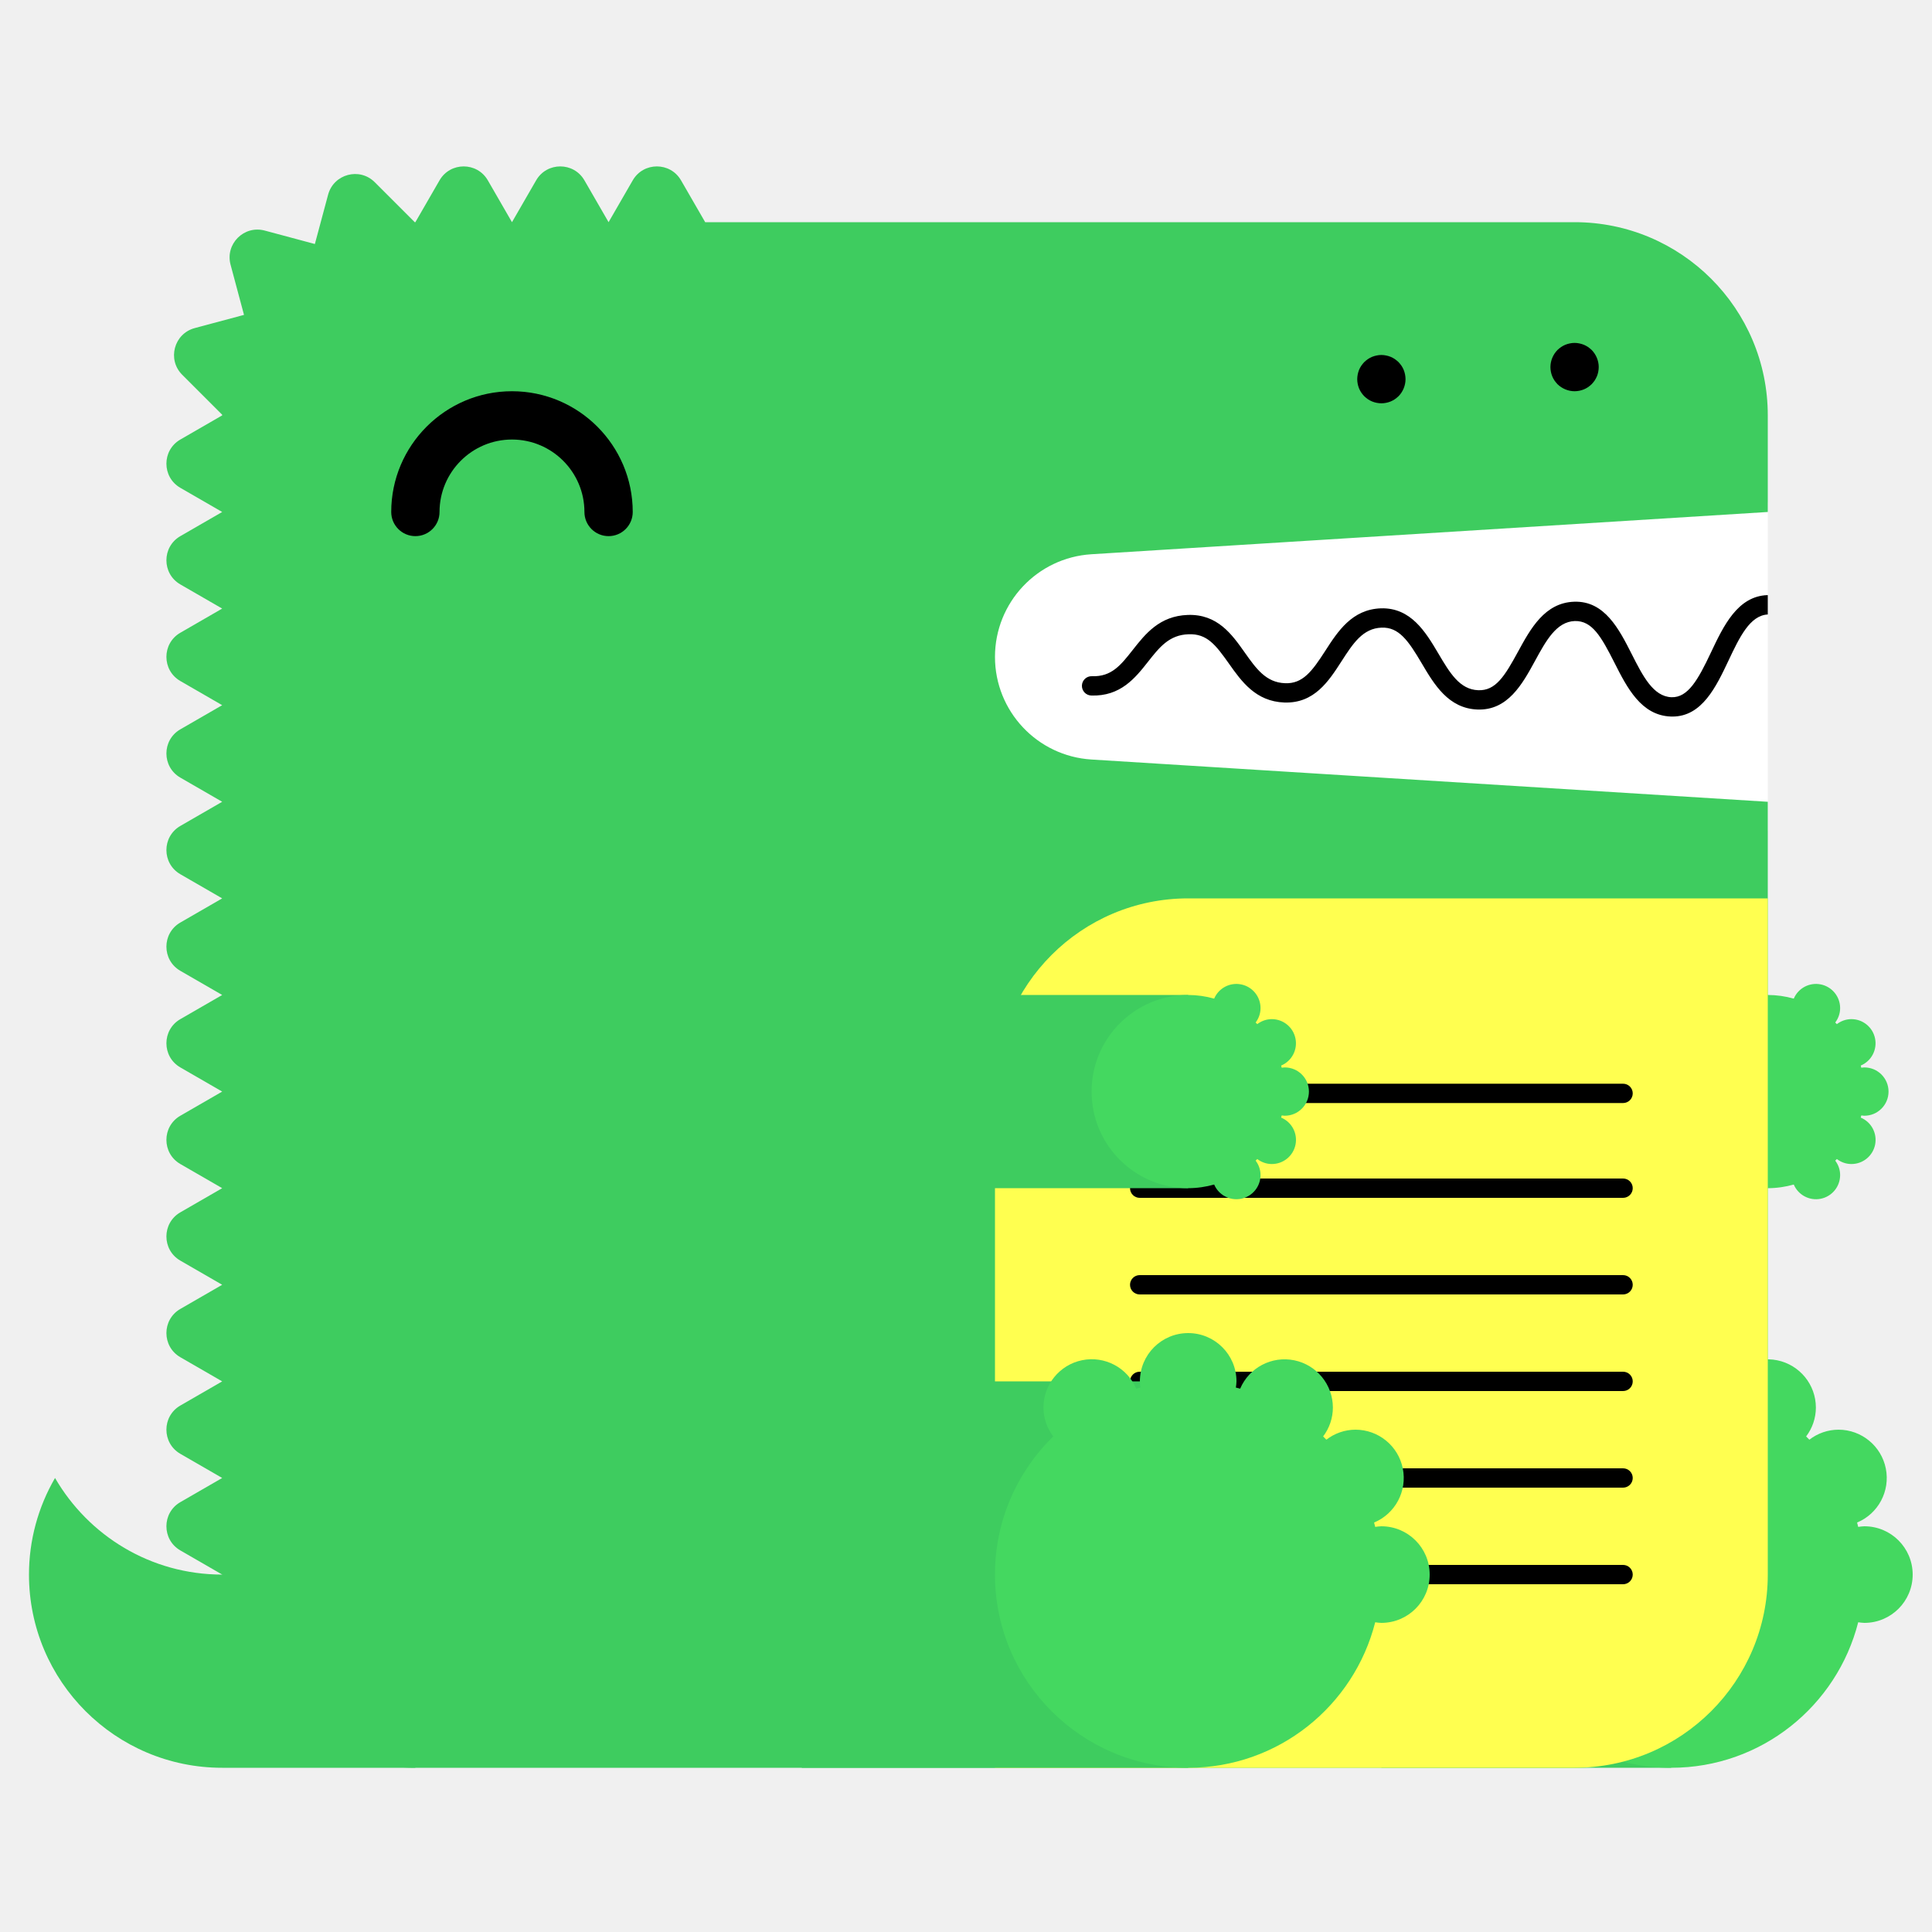
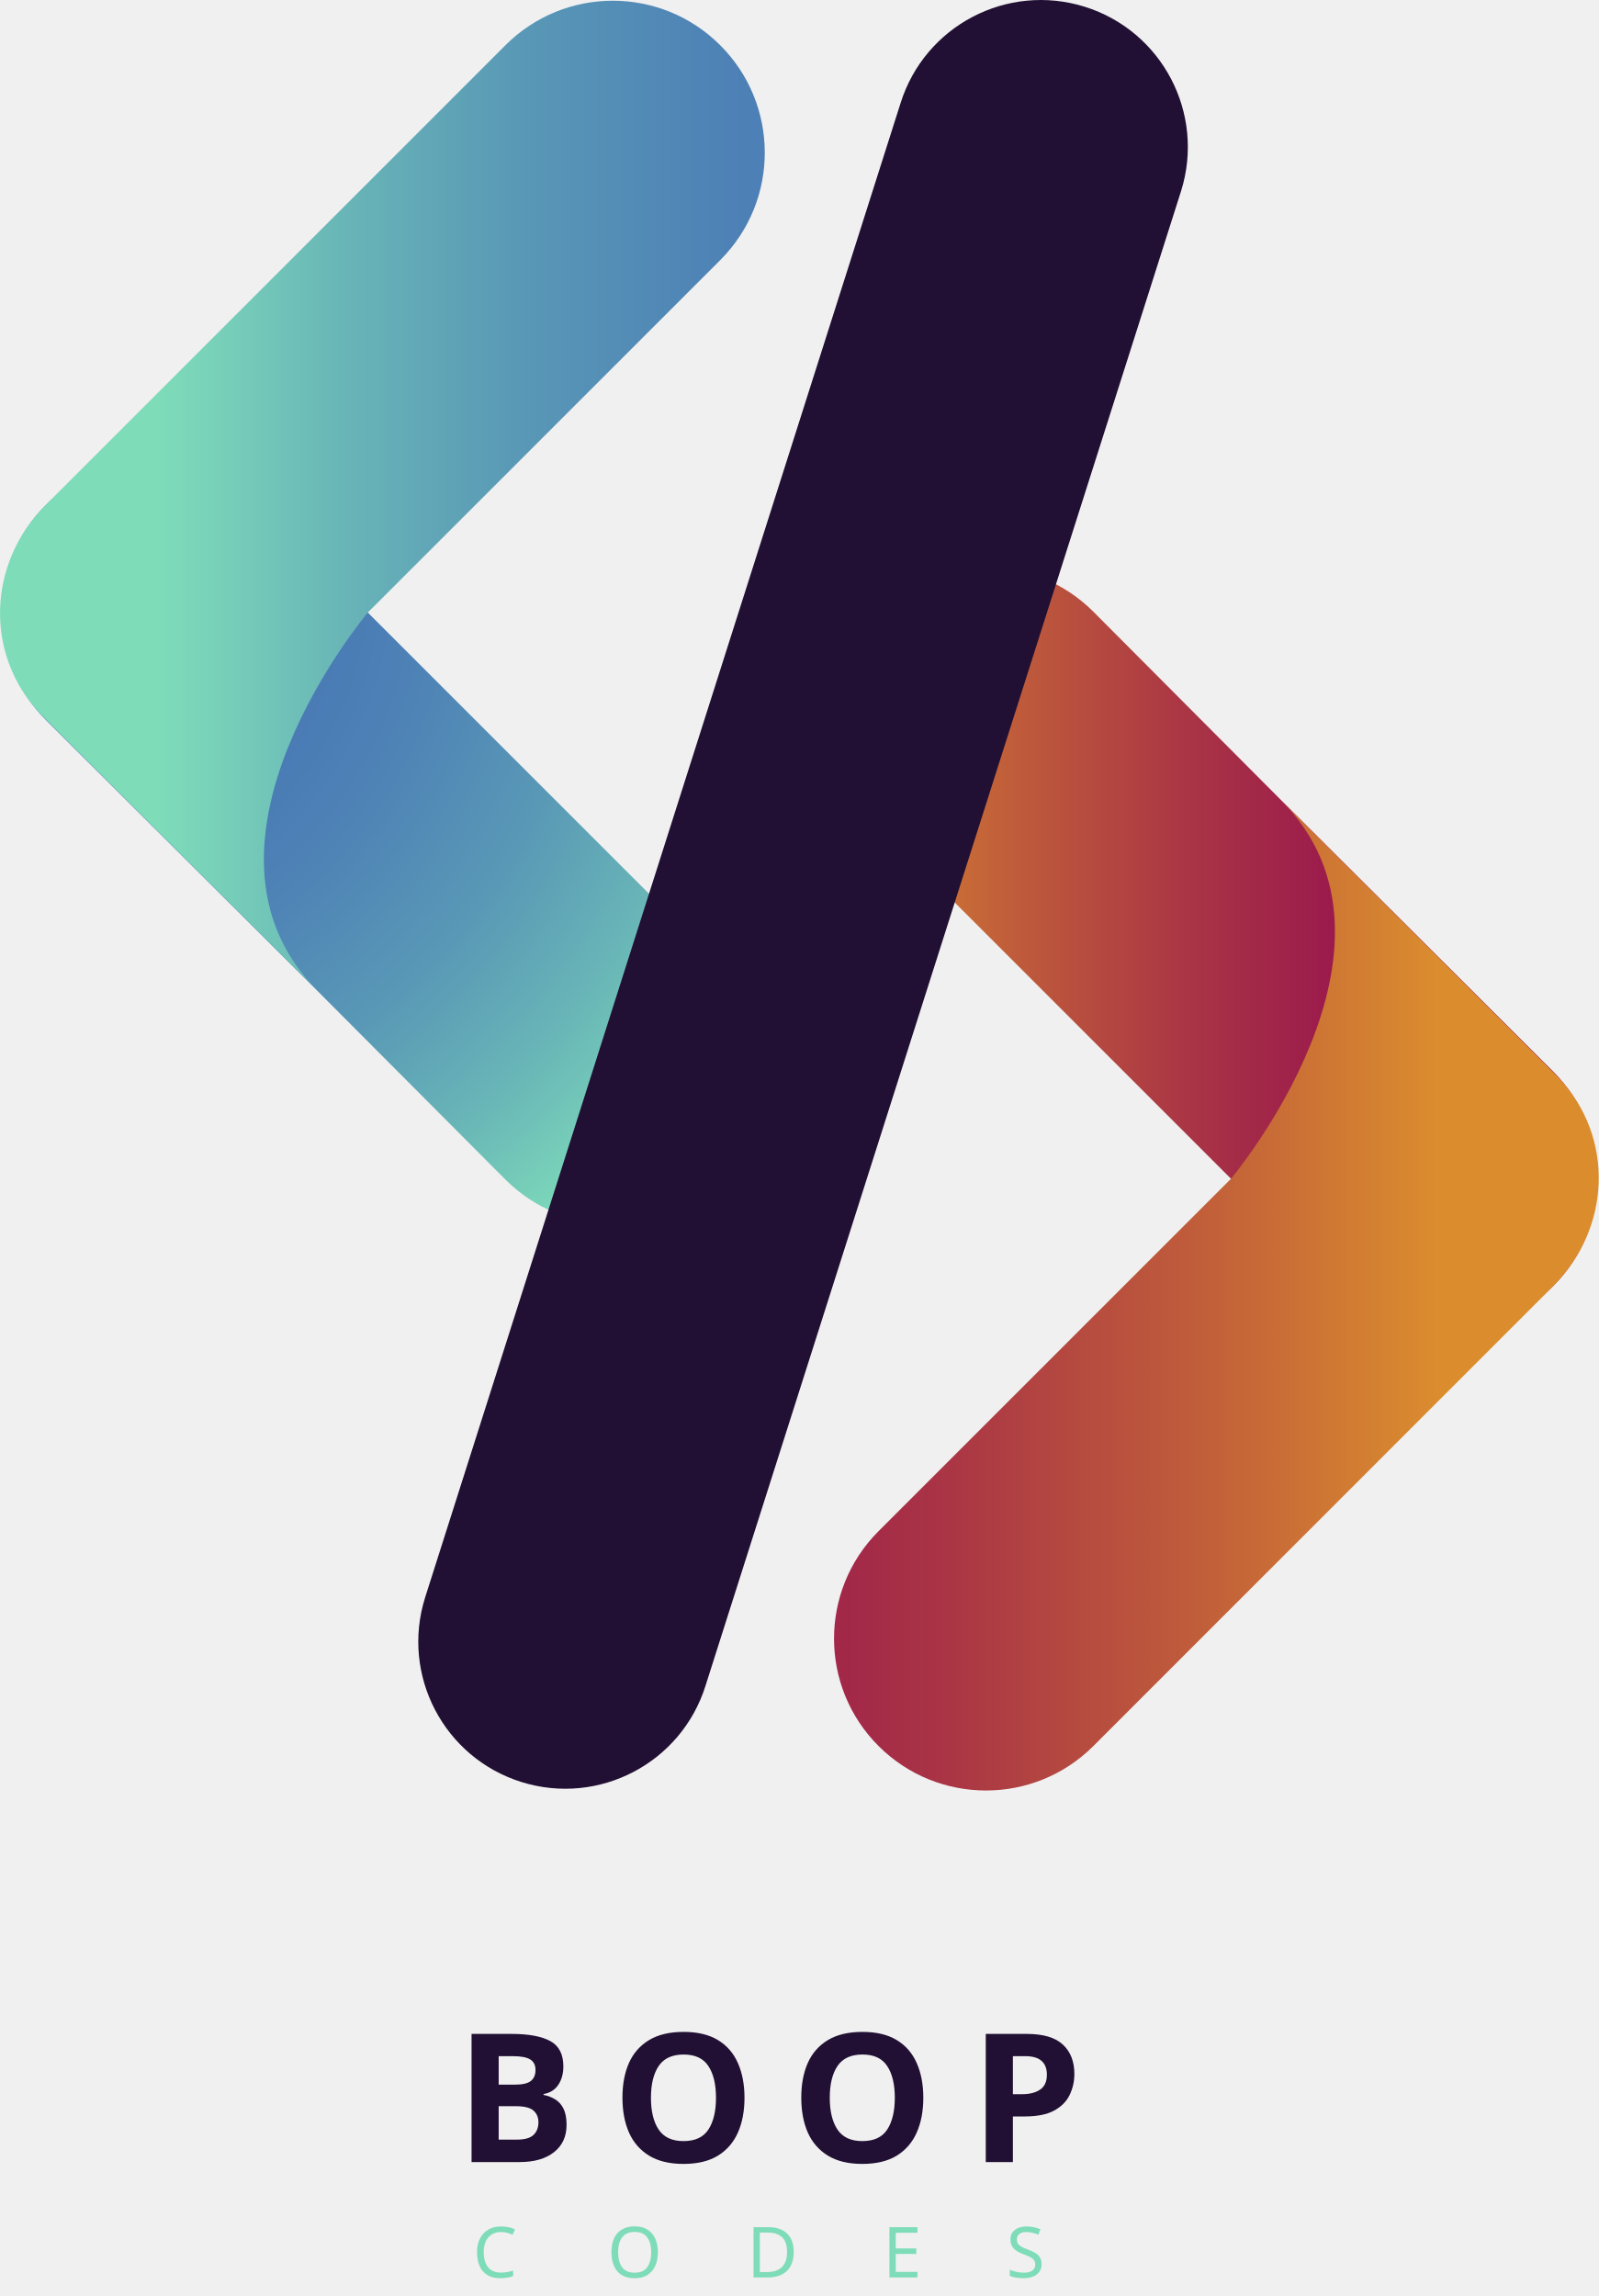
- <svg xmlns="http://www.w3.org/2000/svg" width="200" height="200" viewBox="0 0 200 200">
-   <g fill="none" fill-rule="evenodd">
-     <path fill="#FFF" d="M99 52h84v34H99z" />
-     <path d="M23 163c-7.398 0-13.843-4.027-17.303-10A19.886 19.886 0 0 0 3 163c0 11.046 8.954 20 20 20h20v-20H23z" fill="#3ECC5F" />
-     <path d="M112.98 57.376L183 53V43c0-11.046-8.954-20-20-20H73l-2.5-4.33c-1.112-1.925-3.889-1.925-5 0L63 23l-2.5-4.33c-1.111-1.925-3.889-1.925-5 0L53 23l-2.5-4.33c-1.111-1.925-3.889-1.925-5 0L43 23c-.022 0-.042.003-.065.003l-4.142-4.141c-1.57-1.571-4.252-.853-4.828 1.294l-1.369 5.104-5.192-1.392c-2.148-.575-4.111 1.389-3.535 3.536l1.39 5.193-5.102 1.367c-2.148.576-2.867 3.259-1.296 4.83l4.142 4.142c0 .021-.003.042-.003.064l-4.33 2.5c-1.925 1.111-1.925 3.889 0 5L23 53l-4.33 2.5c-1.925 1.111-1.925 3.889 0 5L23 63l-4.33 2.5c-1.925 1.111-1.925 3.889 0 5L23 73l-4.33 2.5c-1.925 1.111-1.925 3.889 0 5L23 83l-4.33 2.5c-1.925 1.111-1.925 3.889 0 5L23 93l-4.33 2.5c-1.925 1.111-1.925 3.889 0 5L23 103l-4.33 2.5c-1.925 1.111-1.925 3.889 0 5L23 113l-4.33 2.5c-1.925 1.111-1.925 3.889 0 5L23 123l-4.33 2.5c-1.925 1.111-1.925 3.889 0 5L23 133l-4.33 2.5c-1.925 1.111-1.925 3.889 0 5L23 143l-4.33 2.5c-1.925 1.111-1.925 3.889 0 5L23 153l-4.33 2.5c-1.925 1.111-1.925 3.889 0 5L23 163c0 11.046 8.954 20 20 20h120c11.046 0 20-8.954 20-20V83l-70.02-4.376A10.645 10.645 0 0 1 103 68c0-5.621 4.37-10.273 9.98-10.624" fill="#3ECC5F" />
-     <path fill="#3ECC5F" d="M143 183h30v-40h-30z" />
-     <path d="M193 158c-.219 0-.428.037-.639.064-.038-.15-.074-.301-.116-.451A5 5 0 0 0 190.32 148a4.96 4.96 0 0 0-3.016 1.036 26.531 26.531 0 0 0-.335-.336 4.955 4.955 0 0 0 1.011-2.987 5 5 0 0 0-9.599-1.959c-.148-.042-.297-.077-.445-.115.027-.211.064-.42.064-.639a5 5 0 0 0-5-5 5 5 0 0 0-5 5c0 .219.037.428.064.639-.148.038-.297.073-.445.115a4.998 4.998 0 0 0-9.599 1.959c0 1.125.384 2.151 1.011 2.987-3.717 3.632-6.031 8.693-6.031 14.3 0 11.046 8.954 20 20 20 9.339 0 17.16-6.41 19.361-15.064.211.027.42.064.639.064a5 5 0 0 0 5-5 5 5 0 0 0-5-5" fill="#44D860" />
-     <path fill="#3ECC5F" d="M153 123h30v-20h-30z" />
-     <path d="M193 115.5a2.5 2.5 0 1 0 0-5c-.109 0-.214.019-.319.032-.02-.075-.037-.15-.058-.225a2.501 2.501 0 0 0-.963-4.807c-.569 0-1.088.197-1.508.518a6.653 6.653 0 0 0-.168-.168c.314-.417.506-.931.506-1.494a2.5 2.5 0 0 0-4.8-.979A9.987 9.987 0 0 0 183 103c-5.522 0-10 4.478-10 10s4.478 10 10 10c.934 0 1.833-.138 2.69-.377a2.5 2.5 0 0 0 4.8-.979c0-.563-.192-1.077-.506-1.494.057-.055.113-.111.168-.168.42.321.939.518 1.508.518a2.5 2.5 0 0 0 .963-4.807c.021-.074.038-.15.058-.225.105.013.21.032.319.032" fill="#44D860" />
-     <path d="M63 55.5a2.5 2.5 0 0 1-2.5-2.5c0-4.136-3.364-7.5-7.5-7.5s-7.5 3.364-7.5 7.5a2.5 2.5 0 1 1-5 0c0-6.893 5.607-12.5 12.5-12.5S65.5 46.107 65.5 53a2.5 2.5 0 0 1-2.5 2.5" fill="#000" />
-     <path d="M103 183h60c11.046 0 20-8.954 20-20V93h-60c-11.046 0-20 8.954-20 20v70z" fill="#FFFF50" />
-     <path d="M168.02 124h-50.04a1 1 0 1 1 0-2h50.04a1 1 0 1 1 0 2m0 20h-50.04a1 1 0 1 1 0-2h50.04a1 1 0 1 1 0 2m0 20h-50.04a1 1 0 1 1 0-2h50.04a1 1 0 1 1 0 2m0-49.814h-50.04a1 1 0 1 1 0-2h50.04a1 1 0 1 1 0 2m0 19.814h-50.04a1 1 0 1 1 0-2h50.04a1 1 0 1 1 0 2m0 20h-50.04a1 1 0 1 1 0-2h50.04a1 1 0 1 1 0 2M183 61.611c-.012 0-.022-.006-.034-.005-3.09.105-4.552 3.196-5.842 5.923-1.346 2.85-2.387 4.703-4.093 4.647-1.889-.068-2.969-2.202-4.113-4.46-1.314-2.594-2.814-5.536-5.963-5.426-3.046.104-4.513 2.794-5.807 5.167-1.377 2.528-2.314 4.065-4.121 3.994-1.927-.07-2.951-1.805-4.136-3.813-1.321-2.236-2.848-4.75-5.936-4.664-2.994.103-4.465 2.385-5.763 4.4-1.373 2.13-2.335 3.428-4.165 3.351-1.973-.07-2.992-1.51-4.171-3.177-1.324-1.873-2.816-3.993-5.895-3.89-2.928.1-4.399 1.97-5.696 3.618-1.232 1.564-2.194 2.802-4.229 2.724a1 1 0 0 0-.072 2c3.017.101 4.545-1.8 5.872-3.487 1.177-1.496 2.193-2.787 4.193-2.855 1.926-.082 2.829 1.115 4.195 3.045 1.297 1.834 2.769 3.914 5.731 4.021 3.103.104 4.596-2.215 5.918-4.267 1.182-1.834 2.202-3.417 4.15-3.484 1.793-.067 2.769 1.35 4.145 3.681 1.297 2.197 2.766 4.686 5.787 4.796 3.125.108 4.634-2.62 5.949-5.035 1.139-2.088 2.214-4.06 4.119-4.126 1.793-.042 2.728 1.595 4.111 4.33 1.292 2.553 2.757 5.445 5.825 5.556l.169.003c3.064 0 4.518-3.075 5.805-5.794 1.139-2.41 2.217-4.68 4.067-4.773v-2z" fill="#000" />
-     <path fill="#3ECC5F" d="M83 183h40v-40H83z" />
-     <path d="M143 158c-.219 0-.428.037-.639.064-.038-.15-.074-.301-.116-.451A5 5 0 0 0 140.32 148a4.96 4.96 0 0 0-3.016 1.036 26.531 26.531 0 0 0-.335-.336 4.955 4.955 0 0 0 1.011-2.987 5 5 0 0 0-9.599-1.959c-.148-.042-.297-.077-.445-.115.027-.211.064-.42.064-.639a5 5 0 0 0-5-5 5 5 0 0 0-5 5c0 .219.037.428.064.639-.148.038-.297.073-.445.115a4.998 4.998 0 0 0-9.599 1.959c0 1.125.384 2.151 1.011 2.987-3.717 3.632-6.031 8.693-6.031 14.3 0 11.046 8.954 20 20 20 9.339 0 17.16-6.41 19.361-15.064.211.027.42.064.639.064a5 5 0 0 0 5-5 5 5 0 0 0-5-5" fill="#44D860" />
-     <path fill="#3ECC5F" d="M83 123h40v-20H83z" />
-     <path d="M133 115.5a2.5 2.5 0 1 0 0-5c-.109 0-.214.019-.319.032-.02-.075-.037-.15-.058-.225a2.501 2.501 0 0 0-.963-4.807c-.569 0-1.088.197-1.508.518a6.653 6.653 0 0 0-.168-.168c.314-.417.506-.931.506-1.494a2.5 2.5 0 0 0-4.8-.979A9.987 9.987 0 0 0 123 103c-5.522 0-10 4.478-10 10s4.478 10 10 10c.934 0 1.833-.138 2.69-.377a2.5 2.5 0 0 0 4.8-.979c0-.563-.192-1.077-.506-1.494.057-.055.113-.111.168-.168.42.321.939.518 1.508.518a2.5 2.5 0 0 0 .963-4.807c.021-.074.038-.15.058-.225.105.013.21.032.319.032" fill="#44D860" />
-     <path d="M143 41.75c-.16 0-.33-.02-.49-.05a2.52 2.52 0 0 1-.47-.14c-.15-.06-.29-.14-.431-.23-.13-.09-.259-.2-.38-.31-.109-.12-.219-.24-.309-.38s-.17-.28-.231-.43a2.619 2.619 0 0 1-.189-.96c0-.16.02-.33.05-.49.03-.16.08-.31.139-.47.061-.15.141-.29.231-.43.09-.13.2-.26.309-.38.121-.11.25-.22.38-.31.141-.09.281-.17.431-.23.149-.06.31-.11.47-.14.32-.07.65-.07.98 0 .159.03.32.08.47.14.149.06.29.14.43.23.13.09.259.2.38.31.11.12.22.25.31.38.09.14.17.28.23.43.06.16.11.31.14.47.029.16.05.33.05.49 0 .66-.271 1.31-.73 1.77-.121.11-.25.22-.38.31-.14.09-.281.17-.43.23a2.565 2.565 0 0 1-.96.19m20-1.25c-.66 0-1.3-.27-1.771-.73a3.802 3.802 0 0 1-.309-.38c-.09-.14-.17-.28-.231-.43a2.619 2.619 0 0 1-.189-.96c0-.66.27-1.3.729-1.77.121-.11.25-.22.38-.31.141-.09.281-.17.431-.23.149-.06.31-.11.47-.14.32-.07.66-.07.98 0 .159.03.32.08.47.14.149.06.29.14.43.23.13.09.259.2.38.31.459.47.73 1.11.73 1.77 0 .16-.021.33-.05.49-.03.16-.08.32-.14.47-.07.15-.14.29-.23.43-.09.13-.2.26-.31.38-.121.11-.25.22-.38.31-.14.09-.281.17-.43.23a2.565 2.565 0 0 1-.96.19" fill="#000" />
-   </g>
+ <svg xmlns="http://www.w3.org/2000/svg" id="OBJECTS" viewBox="0 0 272.66 391.58">
+   <defs>
+     <style>.cls-1{fill:url(#radial-gradient);}.cls-2{fill:url(#linear-gradient);}.cls-3{fill:url(#linear-gradient-2);}.cls-4{fill:url(#linear-gradient-3);}.cls-5,.cls-6{fill:#211033;}.cls-6{font-size:30.62px;font-family:Montserrat-Bold, Montserrat;font-weight:700;letter-spacing:0.2em;}.cls-7{font-size:12.01px;fill:#7edcb9;font-family:Montserrat-Medium, Montserrat;font-weight:500;letter-spacing:1.19em;}.cls-8{letter-spacing:1.2em;}</style>
+     <radialGradient id="radial-gradient" cx="124.67" cy="158.19" r="143.93" gradientUnits="userSpaceOnUse">
+       <stop offset="0.17" stop-color="#4674b5" />
+       <stop offset="0.33" stop-color="#4878b5" />
+       <stop offset="0.49" stop-color="#4f84b6" />
+       <stop offset="0.66" stop-color="#5998b6" />
+       <stop offset="0.82" stop-color="#68b4b7" />
+       <stop offset="0.98" stop-color="#7cd8b9" />
+       <stop offset="1" stop-color="#7edcb9" />
+     </radialGradient>
+     <linearGradient id="linear-gradient" x1="146.52" y1="144.79" x2="328.68" y2="144.79" gradientUnits="userSpaceOnUse">
+       <stop offset="0" stop-color="#7edcb9" />
+       <stop offset="0.02" stop-color="#7cd8b9" />
+       <stop offset="0.18" stop-color="#68b4b7" />
+       <stop offset="0.34" stop-color="#5998b6" />
+       <stop offset="0.51" stop-color="#4f84b6" />
+       <stop offset="0.67" stop-color="#4878b5" />
+       <stop offset="0.83" stop-color="#4674b5" />
+     </linearGradient>
+     <linearGradient id="linear-gradient-2" x1="1500.1" y1="211.21" x2="1630.29" y2="211.21" gradientTransform="translate(1892.21 433.26) rotate(180)" gradientUnits="userSpaceOnUse">
+       <stop offset="0.01" stop-color="#8c0053" />
+       <stop offset="0.14" stop-color="#8f0651" />
+       <stop offset="0.32" stop-color="#99174d" />
+       <stop offset="0.53" stop-color="#a93445" />
+       <stop offset="0.76" stop-color="#bf5b3b" />
+       <stop offset="1" stop-color="#db8d2e" />
+     </linearGradient>
+     <linearGradient id="linear-gradient-3" x1="1526.73" y1="152.13" x2="1708.89" y2="152.13" gradientTransform="translate(1892.21 433.26) rotate(180)" gradientUnits="userSpaceOnUse">
+       <stop offset="0" stop-color="#db8d2e" />
+       <stop offset="0.24" stop-color="#bf5b3b" />
+       <stop offset="0.47" stop-color="#a93445" />
+       <stop offset="0.68" stop-color="#99174d" />
+       <stop offset="0.86" stop-color="#8f0651" />
+       <stop offset="0.99" stop-color="#8c0053" />
+     </linearGradient>
+   </defs>
+   <path class="cls-1" d="M205.87,261.39a25.9,25.9,0,0,0,36.62,0h0a25.9,25.9,0,0,0,0-36.62l-78.4-78.4a25.9,25.9,0,0,0-36.62,0h0a25.89,25.89,0,0,0,0,36.61l46.38,46.27Z" transform="translate(-119.67 -60.21)" />
+   <path class="cls-2" d="M242.49,67.92a25.89,25.89,0,0,0-36.62,0l-78.4,78.4c-9.9,9.9-10.52,25.39-1,35.55l.41.42.52.52.11.13a1.42,1.42,0,0,1,.13.12l46.25,46.19c-24.9-24.9,8.53-64.6,8.53-64.6h0l60.12-60.12A25.89,25.89,0,0,0,242.49,67.92Z" transform="translate(-119.67 -60.21)" />
+   <path class="cls-3" d="M306.13,164.53a25.9,25.9,0,0,0-36.62,0h0a25.9,25.9,0,0,0,0,36.62l78.41,78.41a25.89,25.89,0,0,0,36.61,0h0a25.89,25.89,0,0,0,0-36.62l-46.38-46.27Z" transform="translate(-119.67 -60.21)" />
+   <path class="cls-4" d="M269.51,358a25.91,25.91,0,0,0,36.62,0l78.4-78.41c9.9-9.9,10.52-25.39,1-35.54l-.41-.43-.52-.52a1.31,1.31,0,0,0-.11-.12,1.42,1.42,0,0,0-.13-.12l-46.25-46.2c24.91,24.9-8.53,64.61-8.53,64.61h0l-60.12,60.12A25.9,25.9,0,0,0,269.51,358Z" transform="translate(-119.67 -60.21)" />
+   <path class="cls-5" d="M240,347.68a25.07,25.07,0,0,1-31.41,16.45h0a25.08,25.08,0,0,1-16.44-31.41l81.1-254.91a25.07,25.07,0,0,1,31.41-16.45h0a25.07,25.07,0,0,1,16.44,31.41Z" transform="translate(-119.67 -60.21)" />
+   <text class="cls-6" transform="translate(77.67 368.74)">BOOP</text>
+   <text class="cls-7" transform="translate(80.62 388.42)">C<tspan class="cls-8" x="22.92" y="0">ODES</tspan>
+   </text>
</svg>
